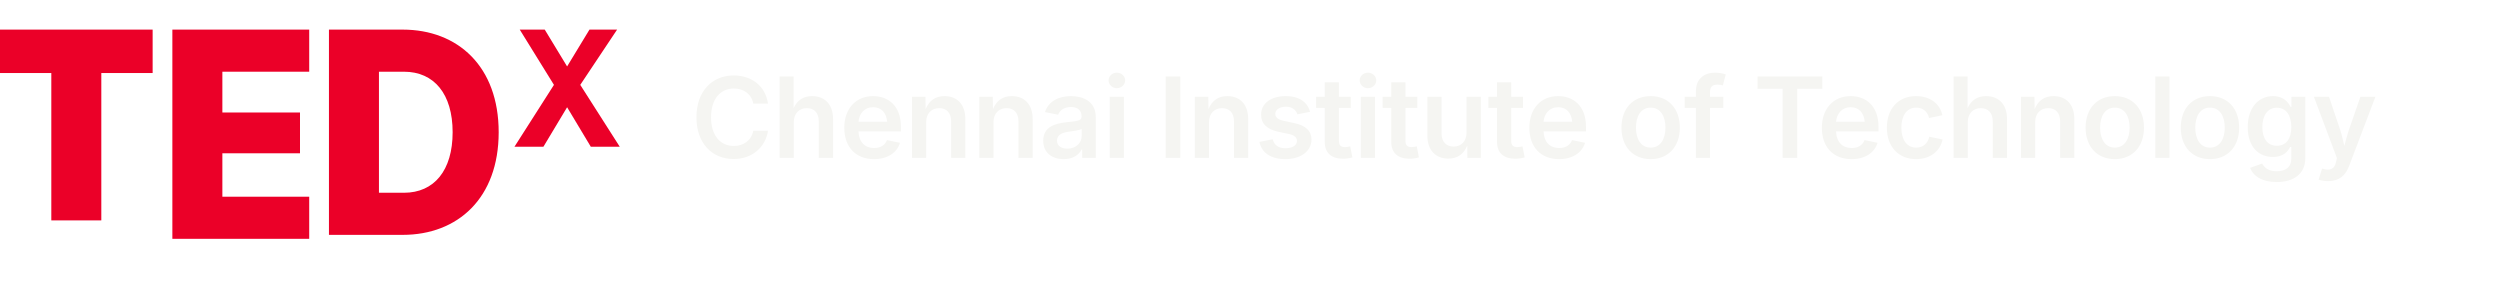
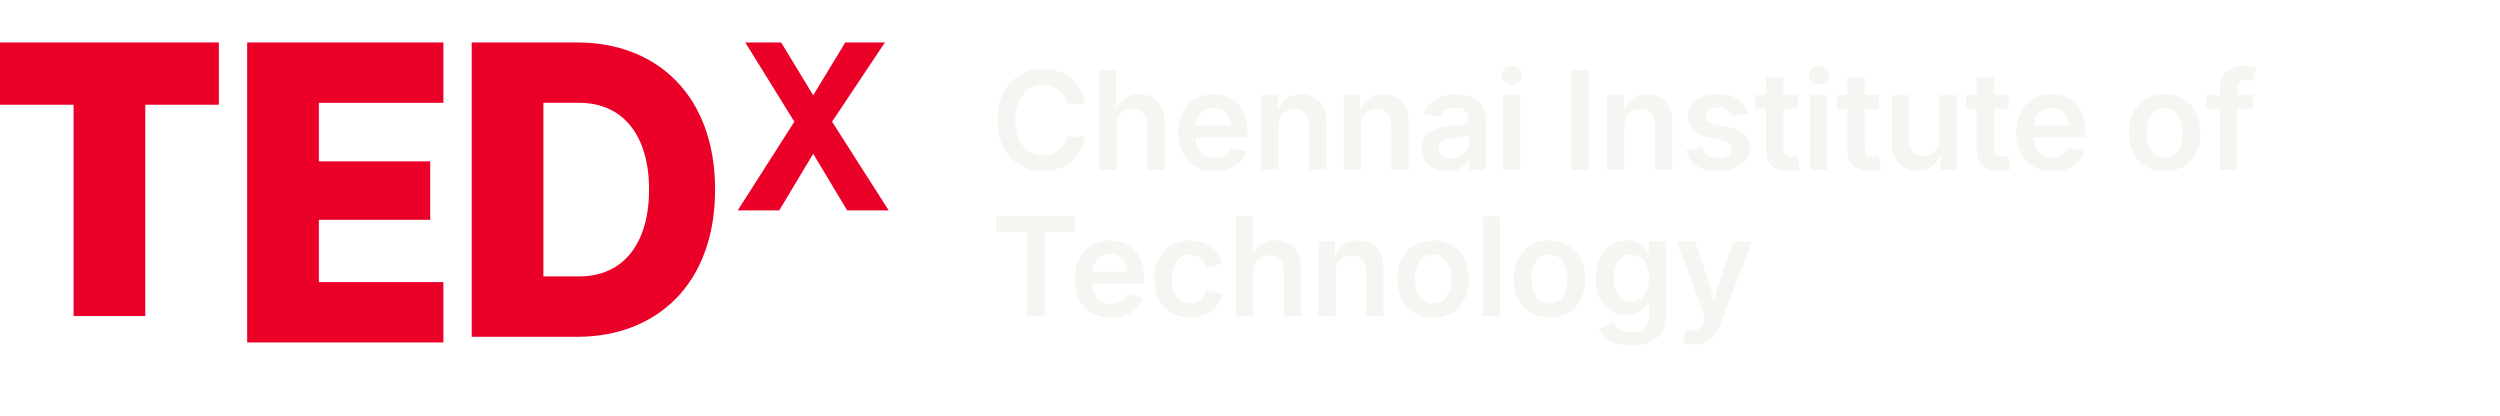
- <svg xmlns="http://www.w3.org/2000/svg" viewBox="0 0 380 44" width="380" height="44" fill="none" role="img" aria-label="TEDx Chennai Institute of Technology">
+ <svg xmlns="http://www.w3.org/2000/svg" viewBox="0 0 265 44" width="265" height="44" fill="none" role="img" aria-label="TEDx Chennai Institute of Technology">
  <g id="tedx-brand">
    <path fill="#EB0028" d="M0 4.5h23.2v6.6h-7.8v22.4H7.8V11.1H0V4.5z" />
    <path fill="#EB0028" d="M26.2 4.5h20.8v6.4H33.8v6.2h11.8v6.2H33.8v6.6H47v6.4H26.2V4.5z" />
    <path fill="#EB0028" d="M50 4.5h11.2c8.4 0 14.6 5.6 14.6 15.6s-6.2 15.6-14.6 15.6H50V4.5zm7.6 24.8h3.8c4.6 0 7.4-3.4 7.4-9.2s-2.8-9.2-7.4-9.2h-3.8v18.4z" />
    <path fill="#EB0028" d="M78.6 4.5h4.2l3.4 5.6 3.4-5.6h4.2l-5.6 8.4 6 9.4h-4.4l-3.6-6-3.6 6h-4.4l6-9.4-5.2-8.4z" />
  </g>
  <g id="event-name">
-     <text x="105" y="24" fill="#F5F5F2" font-family="Inter, -apple-system, BlinkMacSystemFont, 'Segoe UI', Roboto, sans-serif" font-size="17" font-weight="600" letter-spacing="-0.01em">Chennai Institute of Technology</text>
+     <text x="105" y="18" fill="#F5F5F2" font-family="Inter, -apple-system, BlinkMacSystemFont, 'Segoe UI', Roboto, sans-serif" font-size="14.5" font-weight="600" letter-spacing="-0.01em">Chennai Institute of</text>
+     <text x="105" y="33.5" fill="#F5F5F2" font-family="Inter, -apple-system, BlinkMacSystemFont, 'Segoe UI', Roboto, sans-serif" font-size="14.5" font-weight="600" letter-spacing="-0.01em">Technology</text>
  </g>
</svg>
